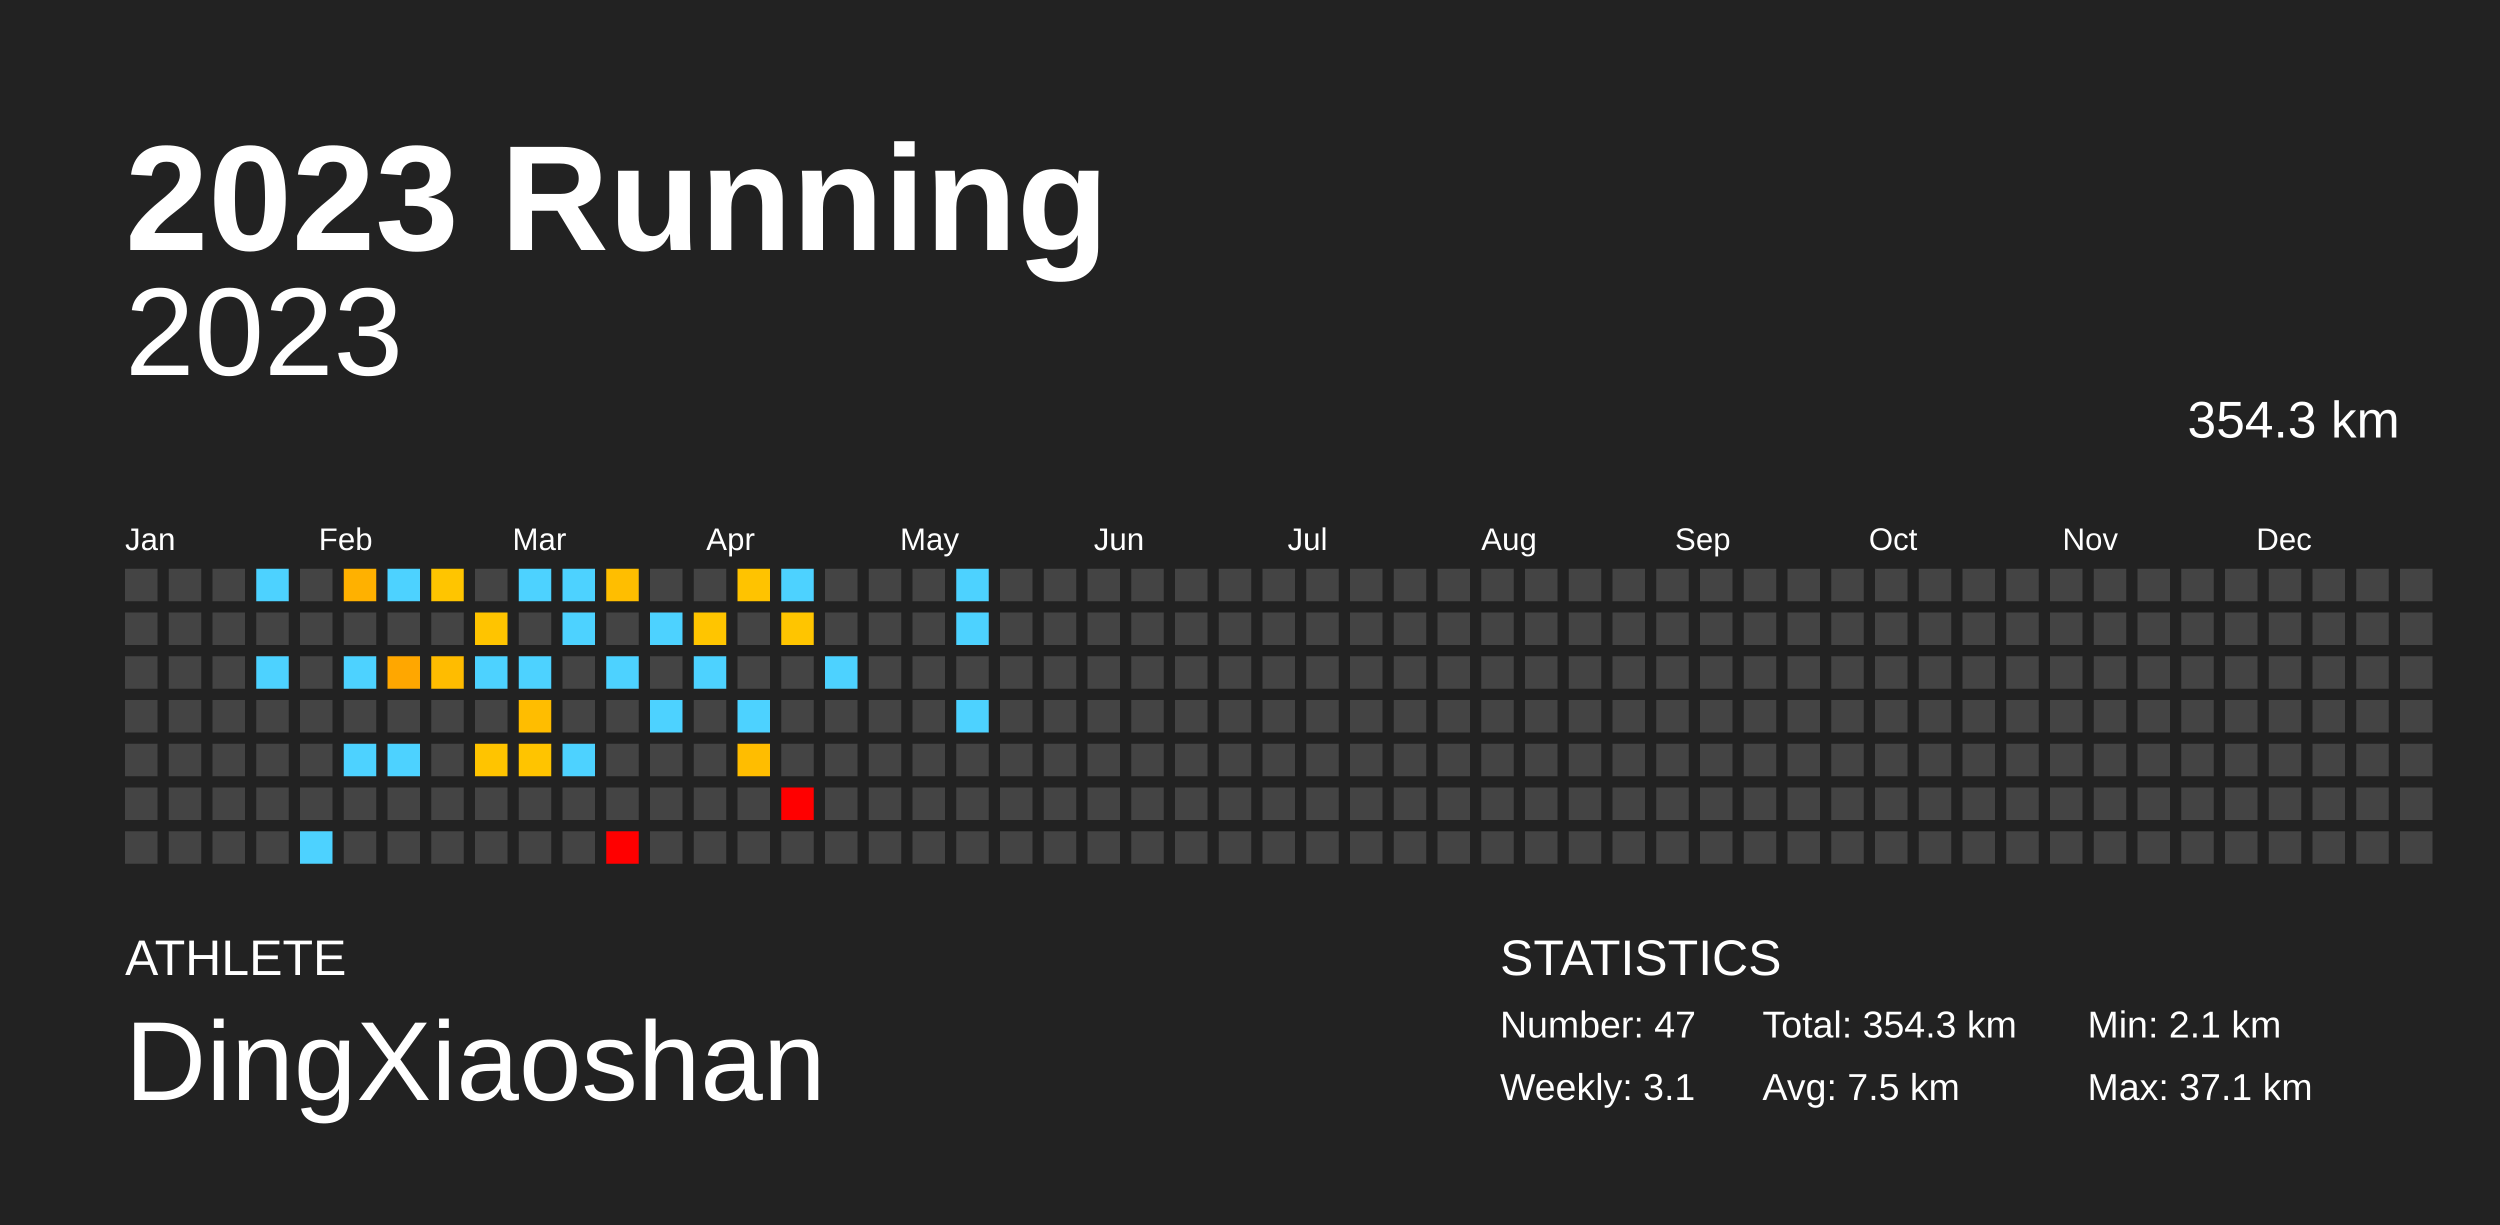
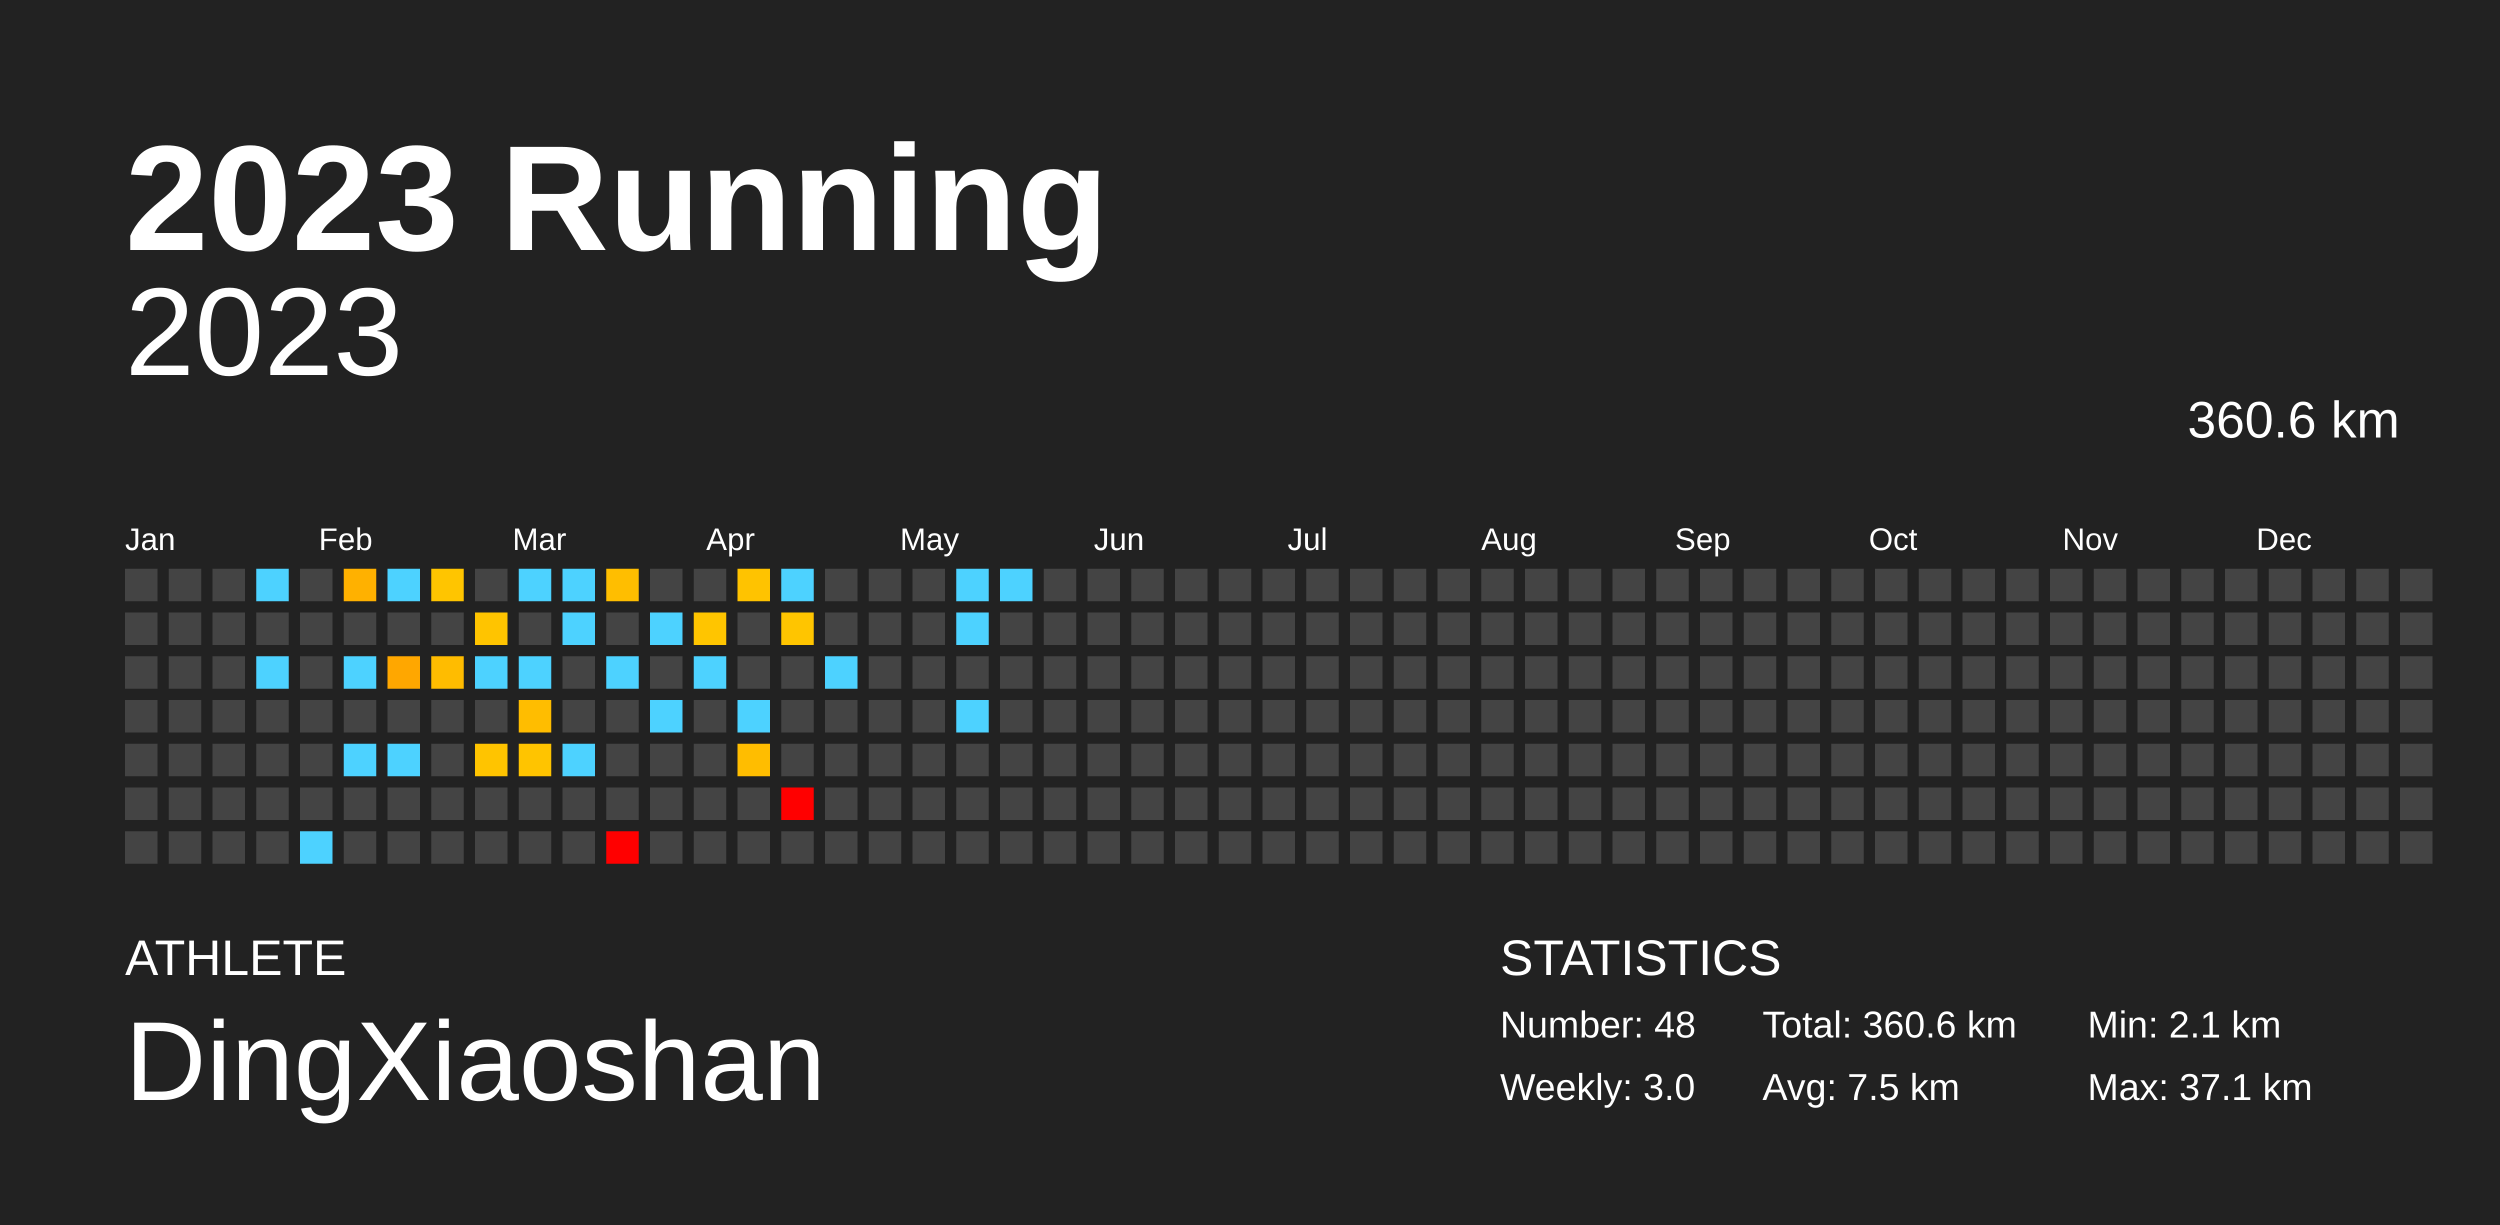
<svg xmlns="http://www.w3.org/2000/svg" baseProfile="full" height="98mm" version="1.1" viewBox="0,0,200,98" width="200mm">
  <defs />
  <rect fill="#222222" height="98" width="200" x="0" y="0" />
  <text fill="#FFFFFF" style="font-size:12px; font-family:Arial; font-weight:bold;" x="10" y="20">2023 Running</text>
  <text fill="#FFFFFF" style="font-size:4px; font-family:Arial" x="10" y="78">ATHLETE</text>
  <text fill="#FFFFFF" style="font-size:9px; font-family:Arial" x="10" y="88">DingXiaoshan</text>
  <text fill="#FFFFFF" style="font-size:4px; font-family:Arial" x="120" y="78">STATISTICS</text>
-   <text fill="#FFFFFF" style="font-size:3px; font-family:Arial" x="120" y="83">Number: 47</text>
-   <text fill="#FFFFFF" style="font-size:3px; font-family:Arial" x="120" y="88">Weekly: 3.1</text>
-   <text fill="#FFFFFF" style="font-size:3px; font-family:Arial" x="141" y="83">Total: 354.3 km</text>
+   <text fill="#FFFFFF" style="font-size:3px; font-family:Arial" x="120" y="83">Number: 48</text>
+   <text fill="#FFFFFF" style="font-size:3px; font-family:Arial" x="120" y="88">Weekly: 3.0</text>
+   <text fill="#FFFFFF" style="font-size:3px; font-family:Arial" x="141" y="83">Total: 360.6 km</text>
  <text fill="#FFFFFF" style="font-size:3px; font-family:Arial" x="141" y="88">Avg: 7.5 km</text>
  <text fill="#FFFFFF" style="font-size:3px; font-family:Arial" x="167" y="83">Min: 2.1 km</text>
  <text fill="#FFFFFF" style="font-size:3px; font-family:Arial" x="167" y="88">Max: 37.1 km</text>
  <text alignment-baseline="hanging" fill="#FFFFFF" style="font-size:10.0px; font-family:Arial;" x="10" y="30">2023</text>
-   <text alignment-baseline="hanging" fill="#FFFFFF" style="font-size:4.125px; font-family:Arial;" x="175" y="35">354.3 km</text>
+   <text alignment-baseline="hanging" fill="#FFFFFF" style="font-size:4.125px; font-family:Arial;" x="175" y="35">360.6 km</text>
  <text fill="#FFFFFF" style="font-size:2.5px; font-family:Arial" x="10.0" y="44">Jan</text>
  <text fill="#FFFFFF" style="font-size:2.5px; font-family:Arial" x="25.5" y="44">Feb</text>
  <text fill="#FFFFFF" style="font-size:2.5px; font-family:Arial" x="41.0" y="44">Mar</text>
  <text fill="#FFFFFF" style="font-size:2.5px; font-family:Arial" x="56.5" y="44">Apr</text>
  <text fill="#FFFFFF" style="font-size:2.5px; font-family:Arial" x="72.0" y="44">May</text>
  <text fill="#FFFFFF" style="font-size:2.5px; font-family:Arial" x="87.5" y="44">Jun</text>
  <text fill="#FFFFFF" style="font-size:2.5px; font-family:Arial" x="103.0" y="44">Jul</text>
  <text fill="#FFFFFF" style="font-size:2.5px; font-family:Arial" x="118.5" y="44">Aug</text>
  <text fill="#FFFFFF" style="font-size:2.5px; font-family:Arial" x="134.0" y="44">Sep</text>
  <text fill="#FFFFFF" style="font-size:2.5px; font-family:Arial" x="149.5" y="44">Oct</text>
  <text fill="#FFFFFF" style="font-size:2.5px; font-family:Arial" x="165.0" y="44">Nov</text>
  <text fill="#FFFFFF" style="font-size:2.5px; font-family:Arial" x="180.5" y="44">Dec</text>
  <rect fill="#444444" height="2.6" width="2.6" x="10.0" y="45.5" />
  <rect fill="#444444" height="2.6" width="2.6" x="10.0" y="49.0" />
  <rect fill="#444444" height="2.6" width="2.6" x="10.0" y="52.5" />
  <rect fill="#444444" height="2.6" width="2.6" x="10.0" y="56.0" />
  <rect fill="#444444" height="2.6" width="2.6" x="10.0" y="59.5" />
  <rect fill="#444444" height="2.6" width="2.6" x="10.0" y="63.0" />
  <rect fill="#444444" height="2.6" width="2.6" x="10.0" y="66.5" />
  <rect fill="#444444" height="2.6" width="2.6" x="13.5" y="45.5" />
  <rect fill="#444444" height="2.6" width="2.6" x="13.5" y="49.0" />
  <rect fill="#444444" height="2.6" width="2.6" x="13.5" y="52.5" />
  <rect fill="#444444" height="2.6" width="2.6" x="13.5" y="56.0" />
  <rect fill="#444444" height="2.6" width="2.6" x="13.5" y="59.5" />
  <rect fill="#444444" height="2.6" width="2.6" x="13.5" y="63.0" />
  <rect fill="#444444" height="2.6" width="2.6" x="13.5" y="66.5" />
  <rect fill="#444444" height="2.6" width="2.6" x="17.0" y="45.5" />
  <rect fill="#444444" height="2.6" width="2.6" x="17.0" y="49.0" />
  <rect fill="#444444" height="2.6" width="2.6" x="17.0" y="52.5" />
  <rect fill="#444444" height="2.6" width="2.6" x="17.0" y="56.0" />
  <rect fill="#444444" height="2.6" width="2.6" x="17.0" y="59.5" />
  <rect fill="#444444" height="2.6" width="2.6" x="17.0" y="63.0" />
  <rect fill="#444444" height="2.6" width="2.6" x="17.0" y="66.5" />
  <rect fill="#4dd2ff" height="2.6" width="2.6" x="20.5" y="45.5" />
  <rect fill="#444444" height="2.6" width="2.6" x="20.5" y="49.0" />
  <rect fill="#4dd2ff" height="2.6" width="2.6" x="20.5" y="52.5" />
  <rect fill="#444444" height="2.6" width="2.6" x="20.5" y="56.0" />
  <rect fill="#444444" height="2.6" width="2.6" x="20.5" y="59.5" />
  <rect fill="#444444" height="2.6" width="2.6" x="20.5" y="63.0" />
  <rect fill="#444444" height="2.6" width="2.6" x="20.5" y="66.5" />
  <rect fill="#444444" height="2.6" width="2.6" x="24.0" y="45.5" />
  <rect fill="#444444" height="2.6" width="2.6" x="24.0" y="49.0" />
  <rect fill="#444444" height="2.6" width="2.6" x="24.0" y="52.5" />
  <rect fill="#444444" height="2.6" width="2.6" x="24.0" y="56.0" />
  <rect fill="#444444" height="2.6" width="2.6" x="24.0" y="59.5" />
  <rect fill="#444444" height="2.6" width="2.6" x="24.0" y="63.0" />
  <rect fill="#4dd2ff" height="2.6" width="2.6" x="24.0" y="66.5" />
  <rect fill="#ffb100" height="2.6" width="2.6" x="27.5" y="45.5" />
  <rect fill="#444444" height="2.6" width="2.6" x="27.5" y="49.0" />
  <rect fill="#4dd2ff" height="2.6" width="2.6" x="27.5" y="52.5" />
  <rect fill="#444444" height="2.6" width="2.6" x="27.5" y="56.0" />
  <rect fill="#4dd2ff" height="2.6" width="2.6" x="27.5" y="59.5" />
  <rect fill="#444444" height="2.6" width="2.6" x="27.5" y="63.0" />
  <rect fill="#444444" height="2.6" width="2.6" x="27.5" y="66.5" />
  <rect fill="#4dd2ff" height="2.6" width="2.6" x="31.0" y="45.5" />
  <rect fill="#444444" height="2.6" width="2.6" x="31.0" y="49.0" />
  <rect fill="#ffa700" height="2.6" width="2.6" x="31.0" y="52.5" />
  <rect fill="#444444" height="2.6" width="2.6" x="31.0" y="56.0" />
  <rect fill="#4dd2ff" height="2.6" width="2.6" x="31.0" y="59.5" />
  <rect fill="#444444" height="2.6" width="2.6" x="31.0" y="63.0" />
  <rect fill="#444444" height="2.6" width="2.6" x="31.0" y="66.5" />
  <rect fill="#ffc500" height="2.6" width="2.6" x="34.5" y="45.5" />
  <rect fill="#444444" height="2.6" width="2.6" x="34.5" y="49.0" />
  <rect fill="#ffbc00" height="2.6" width="2.6" x="34.5" y="52.5" />
  <rect fill="#444444" height="2.6" width="2.6" x="34.5" y="56.0" />
  <rect fill="#444444" height="2.6" width="2.6" x="34.5" y="59.5" />
  <rect fill="#444444" height="2.6" width="2.6" x="34.5" y="63.0" />
  <rect fill="#444444" height="2.6" width="2.6" x="34.5" y="66.5" />
  <rect fill="#444444" height="2.6" width="2.6" x="38.0" y="45.5" />
  <rect fill="#ffc400" height="2.6" width="2.6" x="38.0" y="49.0" />
  <rect fill="#4dd2ff" height="2.6" width="2.6" x="38.0" y="52.5" />
  <rect fill="#444444" height="2.6" width="2.6" x="38.0" y="56.0" />
  <rect fill="#ffc400" height="2.6" width="2.6" x="38.0" y="59.5" />
  <rect fill="#444444" height="2.6" width="2.6" x="38.0" y="63.0" />
  <rect fill="#444444" height="2.6" width="2.6" x="38.0" y="66.5" />
  <rect fill="#4dd2ff" height="2.6" width="2.6" x="41.5" y="45.5" />
  <rect fill="#444444" height="2.6" width="2.6" x="41.5" y="49.0" />
  <rect fill="#4dd2ff" height="2.6" width="2.6" x="41.5" y="52.5" />
  <rect fill="#ffbd00" height="2.6" width="2.6" x="41.5" y="56.0" />
  <rect fill="#ffc400" height="2.6" width="2.6" x="41.5" y="59.5" />
  <rect fill="#444444" height="2.6" width="2.6" x="41.5" y="63.0" />
  <rect fill="#444444" height="2.6" width="2.6" x="41.5" y="66.5" />
  <rect fill="#4dd2ff" height="2.6" width="2.6" x="45.0" y="45.5" />
  <rect fill="#4dd2ff" height="2.6" width="2.6" x="45.0" y="49.0" />
  <rect fill="#444444" height="2.6" width="2.6" x="45.0" y="52.5" />
  <rect fill="#444444" height="2.6" width="2.6" x="45.0" y="56.0" />
  <rect fill="#4dd2ff" height="2.6" width="2.6" x="45.0" y="59.5" />
  <rect fill="#444444" height="2.6" width="2.6" x="45.0" y="63.0" />
  <rect fill="#444444" height="2.6" width="2.6" x="45.0" y="66.5" />
  <rect fill="#ffbe00" height="2.6" width="2.6" x="48.5" y="45.5" />
  <rect fill="#444444" height="2.6" width="2.6" x="48.5" y="49.0" />
  <rect fill="#4dd2ff" height="2.6" width="2.6" x="48.5" y="52.5" />
  <rect fill="#444444" height="2.6" width="2.6" x="48.5" y="56.0" />
  <rect fill="#444444" height="2.6" width="2.6" x="48.5" y="59.5" />
  <rect fill="#444444" height="2.6" width="2.6" x="48.5" y="63.0" />
  <rect fill="red" height="2.6" width="2.6" x="48.5" y="66.5" />
  <rect fill="#444444" height="2.6" width="2.6" x="52.0" y="45.5" />
  <rect fill="#4dd2ff" height="2.6" width="2.6" x="52.0" y="49.0" />
  <rect fill="#444444" height="2.6" width="2.6" x="52.0" y="52.5" />
  <rect fill="#4dd2ff" height="2.6" width="2.6" x="52.0" y="56.0" />
  <rect fill="#444444" height="2.6" width="2.6" x="52.0" y="59.5" />
  <rect fill="#444444" height="2.6" width="2.6" x="52.0" y="63.0" />
  <rect fill="#444444" height="2.6" width="2.6" x="52.0" y="66.5" />
  <rect fill="#444444" height="2.6" width="2.6" x="55.5" y="45.5" />
  <rect fill="#ffc500" height="2.6" width="2.6" x="55.5" y="49.0" />
  <rect fill="#4dd2ff" height="2.6" width="2.6" x="55.5" y="52.5" />
  <rect fill="#444444" height="2.6" width="2.6" x="55.5" y="56.0" />
  <rect fill="#444444" height="2.6" width="2.6" x="55.5" y="59.5" />
  <rect fill="#444444" height="2.6" width="2.6" x="55.5" y="63.0" />
  <rect fill="#444444" height="2.6" width="2.6" x="55.5" y="66.5" />
  <rect fill="#ffc300" height="2.6" width="2.6" x="59.0" y="45.5" />
  <rect fill="#444444" height="2.6" width="2.6" x="59.0" y="49.0" />
  <rect fill="#444444" height="2.6" width="2.6" x="59.0" y="52.5" />
  <rect fill="#4dd2ff" height="2.6" width="2.6" x="59.0" y="56.0" />
  <rect fill="#ffbd00" height="2.6" width="2.6" x="59.0" y="59.5" />
  <rect fill="#444444" height="2.6" width="2.6" x="59.0" y="63.0" />
  <rect fill="#444444" height="2.6" width="2.6" x="59.0" y="66.5" />
  <rect fill="#4dd2ff" height="2.6" width="2.6" x="62.5" y="45.5" />
  <rect fill="#ffc500" height="2.6" width="2.6" x="62.5" y="49.0" />
  <rect fill="#444444" height="2.6" width="2.6" x="62.5" y="52.5" />
  <rect fill="#444444" height="2.6" width="2.6" x="62.5" y="56.0" />
  <rect fill="#444444" height="2.6" width="2.6" x="62.5" y="59.5" />
  <rect fill="red" height="2.6" width="2.6" x="62.5" y="63.0" />
  <rect fill="#444444" height="2.6" width="2.6" x="62.5" y="66.5" />
  <rect fill="#444444" height="2.6" width="2.6" x="66.0" y="45.5" />
  <rect fill="#444444" height="2.6" width="2.6" x="66.0" y="49.0" />
  <rect fill="#4dd2ff" height="2.6" width="2.6" x="66.0" y="52.5" />
  <rect fill="#444444" height="2.6" width="2.6" x="66.0" y="56.0" />
  <rect fill="#444444" height="2.6" width="2.6" x="66.0" y="59.5" />
  <rect fill="#444444" height="2.6" width="2.6" x="66.0" y="63.0" />
  <rect fill="#444444" height="2.6" width="2.6" x="66.0" y="66.5" />
  <rect fill="#444444" height="2.6" width="2.6" x="69.5" y="45.5" />
  <rect fill="#444444" height="2.6" width="2.6" x="69.5" y="49.0" />
  <rect fill="#444444" height="2.6" width="2.6" x="69.5" y="52.5" />
  <rect fill="#444444" height="2.6" width="2.6" x="69.5" y="56.0" />
  <rect fill="#444444" height="2.6" width="2.6" x="69.5" y="59.5" />
  <rect fill="#444444" height="2.6" width="2.6" x="69.5" y="63.0" />
  <rect fill="#444444" height="2.6" width="2.6" x="69.5" y="66.5" />
  <rect fill="#444444" height="2.6" width="2.6" x="73.0" y="45.5" />
  <rect fill="#444444" height="2.6" width="2.6" x="73.0" y="49.0" />
  <rect fill="#444444" height="2.6" width="2.6" x="73.0" y="52.5" />
  <rect fill="#444444" height="2.6" width="2.6" x="73.0" y="56.0" />
  <rect fill="#444444" height="2.6" width="2.6" x="73.0" y="59.5" />
  <rect fill="#444444" height="2.6" width="2.6" x="73.0" y="63.0" />
  <rect fill="#444444" height="2.6" width="2.6" x="73.0" y="66.5" />
  <rect fill="#4dd2ff" height="2.6" width="2.6" x="76.5" y="45.5" />
  <rect fill="#4dd2ff" height="2.6" width="2.6" x="76.5" y="49.0" />
  <rect fill="#444444" height="2.6" width="2.6" x="76.5" y="52.5" />
  <rect fill="#4dd2ff" height="2.6" width="2.6" x="76.5" y="56.0" />
  <rect fill="#444444" height="2.6" width="2.6" x="76.5" y="59.5" />
  <rect fill="#444444" height="2.6" width="2.6" x="76.5" y="63.0" />
  <rect fill="#444444" height="2.6" width="2.6" x="76.5" y="66.5" />
-   <rect fill="#444444" height="2.6" width="2.6" x="80.0" y="45.5" />
+   <rect fill="#4dd2ff" height="2.6" width="2.6" x="80.0" y="45.5" />
  <rect fill="#444444" height="2.6" width="2.6" x="80.0" y="49.0" />
  <rect fill="#444444" height="2.6" width="2.6" x="80.0" y="52.5" />
  <rect fill="#444444" height="2.6" width="2.6" x="80.0" y="56.0" />
  <rect fill="#444444" height="2.6" width="2.6" x="80.0" y="59.5" />
  <rect fill="#444444" height="2.6" width="2.6" x="80.0" y="63.0" />
  <rect fill="#444444" height="2.6" width="2.6" x="80.0" y="66.5" />
  <rect fill="#444444" height="2.6" width="2.6" x="83.5" y="45.5" />
  <rect fill="#444444" height="2.6" width="2.6" x="83.5" y="49.0" />
  <rect fill="#444444" height="2.6" width="2.6" x="83.5" y="52.5" />
  <rect fill="#444444" height="2.6" width="2.6" x="83.5" y="56.0" />
  <rect fill="#444444" height="2.6" width="2.6" x="83.5" y="59.5" />
  <rect fill="#444444" height="2.6" width="2.6" x="83.5" y="63.0" />
  <rect fill="#444444" height="2.6" width="2.6" x="83.5" y="66.5" />
  <rect fill="#444444" height="2.6" width="2.6" x="87.0" y="45.5" />
  <rect fill="#444444" height="2.6" width="2.6" x="87.0" y="49.0" />
  <rect fill="#444444" height="2.6" width="2.6" x="87.0" y="52.5" />
  <rect fill="#444444" height="2.6" width="2.6" x="87.0" y="56.0" />
  <rect fill="#444444" height="2.6" width="2.6" x="87.0" y="59.5" />
  <rect fill="#444444" height="2.6" width="2.6" x="87.0" y="63.0" />
  <rect fill="#444444" height="2.6" width="2.6" x="87.0" y="66.5" />
  <rect fill="#444444" height="2.6" width="2.6" x="90.5" y="45.5" />
  <rect fill="#444444" height="2.6" width="2.6" x="90.5" y="49.0" />
  <rect fill="#444444" height="2.6" width="2.6" x="90.5" y="52.5" />
  <rect fill="#444444" height="2.6" width="2.6" x="90.5" y="56.0" />
  <rect fill="#444444" height="2.6" width="2.6" x="90.5" y="59.5" />
  <rect fill="#444444" height="2.6" width="2.6" x="90.5" y="63.0" />
  <rect fill="#444444" height="2.6" width="2.6" x="90.5" y="66.5" />
  <rect fill="#444444" height="2.6" width="2.6" x="94.0" y="45.5" />
  <rect fill="#444444" height="2.6" width="2.6" x="94.0" y="49.0" />
  <rect fill="#444444" height="2.6" width="2.6" x="94.0" y="52.5" />
  <rect fill="#444444" height="2.6" width="2.6" x="94.0" y="56.0" />
  <rect fill="#444444" height="2.6" width="2.6" x="94.0" y="59.5" />
  <rect fill="#444444" height="2.6" width="2.6" x="94.0" y="63.0" />
  <rect fill="#444444" height="2.6" width="2.6" x="94.0" y="66.5" />
  <rect fill="#444444" height="2.6" width="2.6" x="97.5" y="45.5" />
  <rect fill="#444444" height="2.6" width="2.6" x="97.5" y="49.0" />
  <rect fill="#444444" height="2.6" width="2.6" x="97.5" y="52.5" />
  <rect fill="#444444" height="2.6" width="2.6" x="97.5" y="56.0" />
  <rect fill="#444444" height="2.6" width="2.6" x="97.5" y="59.5" />
  <rect fill="#444444" height="2.6" width="2.6" x="97.5" y="63.0" />
  <rect fill="#444444" height="2.6" width="2.6" x="97.5" y="66.5" />
  <rect fill="#444444" height="2.6" width="2.6" x="101.0" y="45.5" />
  <rect fill="#444444" height="2.6" width="2.6" x="101.0" y="49.0" />
  <rect fill="#444444" height="2.6" width="2.6" x="101.0" y="52.5" />
  <rect fill="#444444" height="2.6" width="2.6" x="101.0" y="56.0" />
  <rect fill="#444444" height="2.6" width="2.6" x="101.0" y="59.5" />
  <rect fill="#444444" height="2.6" width="2.6" x="101.0" y="63.0" />
  <rect fill="#444444" height="2.6" width="2.6" x="101.0" y="66.5" />
  <rect fill="#444444" height="2.6" width="2.6" x="104.5" y="45.5" />
  <rect fill="#444444" height="2.6" width="2.6" x="104.5" y="49.0" />
  <rect fill="#444444" height="2.6" width="2.6" x="104.5" y="52.5" />
  <rect fill="#444444" height="2.6" width="2.6" x="104.5" y="56.0" />
  <rect fill="#444444" height="2.6" width="2.6" x="104.5" y="59.5" />
  <rect fill="#444444" height="2.6" width="2.6" x="104.5" y="63.0" />
  <rect fill="#444444" height="2.6" width="2.6" x="104.5" y="66.5" />
  <rect fill="#444444" height="2.6" width="2.6" x="108.0" y="45.5" />
  <rect fill="#444444" height="2.6" width="2.6" x="108.0" y="49.0" />
  <rect fill="#444444" height="2.6" width="2.6" x="108.0" y="52.5" />
  <rect fill="#444444" height="2.6" width="2.6" x="108.0" y="56.0" />
  <rect fill="#444444" height="2.6" width="2.6" x="108.0" y="59.5" />
  <rect fill="#444444" height="2.6" width="2.6" x="108.0" y="63.0" />
  <rect fill="#444444" height="2.6" width="2.6" x="108.0" y="66.5" />
  <rect fill="#444444" height="2.6" width="2.6" x="111.5" y="45.5" />
  <rect fill="#444444" height="2.6" width="2.6" x="111.5" y="49.0" />
  <rect fill="#444444" height="2.6" width="2.6" x="111.5" y="52.5" />
  <rect fill="#444444" height="2.6" width="2.6" x="111.5" y="56.0" />
  <rect fill="#444444" height="2.6" width="2.6" x="111.5" y="59.5" />
  <rect fill="#444444" height="2.6" width="2.6" x="111.5" y="63.0" />
  <rect fill="#444444" height="2.6" width="2.6" x="111.5" y="66.5" />
  <rect fill="#444444" height="2.6" width="2.6" x="115.0" y="45.5" />
  <rect fill="#444444" height="2.6" width="2.6" x="115.0" y="49.0" />
  <rect fill="#444444" height="2.6" width="2.6" x="115.0" y="52.5" />
  <rect fill="#444444" height="2.6" width="2.6" x="115.0" y="56.0" />
  <rect fill="#444444" height="2.6" width="2.6" x="115.0" y="59.5" />
  <rect fill="#444444" height="2.6" width="2.6" x="115.0" y="63.0" />
  <rect fill="#444444" height="2.6" width="2.6" x="115.0" y="66.5" />
  <rect fill="#444444" height="2.6" width="2.6" x="118.5" y="45.5" />
  <rect fill="#444444" height="2.6" width="2.6" x="118.5" y="49.0" />
  <rect fill="#444444" height="2.6" width="2.6" x="118.5" y="52.5" />
  <rect fill="#444444" height="2.6" width="2.6" x="118.5" y="56.0" />
  <rect fill="#444444" height="2.6" width="2.6" x="118.5" y="59.5" />
  <rect fill="#444444" height="2.6" width="2.6" x="118.5" y="63.0" />
  <rect fill="#444444" height="2.6" width="2.6" x="118.5" y="66.5" />
  <rect fill="#444444" height="2.6" width="2.6" x="122.0" y="45.5" />
  <rect fill="#444444" height="2.6" width="2.6" x="122.0" y="49.0" />
  <rect fill="#444444" height="2.6" width="2.6" x="122.0" y="52.5" />
  <rect fill="#444444" height="2.6" width="2.6" x="122.0" y="56.0" />
  <rect fill="#444444" height="2.6" width="2.6" x="122.0" y="59.5" />
  <rect fill="#444444" height="2.6" width="2.6" x="122.0" y="63.0" />
  <rect fill="#444444" height="2.6" width="2.6" x="122.0" y="66.5" />
  <rect fill="#444444" height="2.6" width="2.6" x="125.5" y="45.5" />
  <rect fill="#444444" height="2.6" width="2.6" x="125.5" y="49.0" />
  <rect fill="#444444" height="2.6" width="2.6" x="125.5" y="52.5" />
  <rect fill="#444444" height="2.6" width="2.6" x="125.5" y="56.0" />
  <rect fill="#444444" height="2.6" width="2.6" x="125.5" y="59.5" />
  <rect fill="#444444" height="2.6" width="2.6" x="125.5" y="63.0" />
  <rect fill="#444444" height="2.6" width="2.6" x="125.5" y="66.5" />
  <rect fill="#444444" height="2.6" width="2.6" x="129.0" y="45.5" />
  <rect fill="#444444" height="2.6" width="2.6" x="129.0" y="49.0" />
  <rect fill="#444444" height="2.6" width="2.6" x="129.0" y="52.5" />
  <rect fill="#444444" height="2.6" width="2.6" x="129.0" y="56.0" />
  <rect fill="#444444" height="2.6" width="2.6" x="129.0" y="59.5" />
  <rect fill="#444444" height="2.6" width="2.6" x="129.0" y="63.0" />
  <rect fill="#444444" height="2.6" width="2.6" x="129.0" y="66.5" />
  <rect fill="#444444" height="2.6" width="2.6" x="132.5" y="45.5" />
  <rect fill="#444444" height="2.6" width="2.6" x="132.5" y="49.0" />
  <rect fill="#444444" height="2.6" width="2.6" x="132.5" y="52.5" />
  <rect fill="#444444" height="2.6" width="2.6" x="132.5" y="56.0" />
  <rect fill="#444444" height="2.6" width="2.6" x="132.5" y="59.5" />
  <rect fill="#444444" height="2.6" width="2.6" x="132.5" y="63.0" />
  <rect fill="#444444" height="2.6" width="2.6" x="132.5" y="66.5" />
  <rect fill="#444444" height="2.6" width="2.6" x="136.0" y="45.5" />
  <rect fill="#444444" height="2.6" width="2.6" x="136.0" y="49.0" />
  <rect fill="#444444" height="2.6" width="2.6" x="136.0" y="52.5" />
  <rect fill="#444444" height="2.6" width="2.6" x="136.0" y="56.0" />
  <rect fill="#444444" height="2.6" width="2.6" x="136.0" y="59.5" />
  <rect fill="#444444" height="2.6" width="2.6" x="136.0" y="63.0" />
  <rect fill="#444444" height="2.6" width="2.6" x="136.0" y="66.5" />
  <rect fill="#444444" height="2.6" width="2.6" x="139.5" y="45.5" />
  <rect fill="#444444" height="2.6" width="2.6" x="139.5" y="49.0" />
  <rect fill="#444444" height="2.6" width="2.6" x="139.5" y="52.5" />
  <rect fill="#444444" height="2.6" width="2.6" x="139.5" y="56.0" />
  <rect fill="#444444" height="2.6" width="2.6" x="139.5" y="59.5" />
  <rect fill="#444444" height="2.6" width="2.6" x="139.5" y="63.0" />
  <rect fill="#444444" height="2.6" width="2.6" x="139.5" y="66.5" />
  <rect fill="#444444" height="2.6" width="2.6" x="143.0" y="45.5" />
  <rect fill="#444444" height="2.6" width="2.6" x="143.0" y="49.0" />
  <rect fill="#444444" height="2.6" width="2.6" x="143.0" y="52.5" />
  <rect fill="#444444" height="2.6" width="2.6" x="143.0" y="56.0" />
  <rect fill="#444444" height="2.6" width="2.6" x="143.0" y="59.5" />
  <rect fill="#444444" height="2.6" width="2.6" x="143.0" y="63.0" />
  <rect fill="#444444" height="2.6" width="2.6" x="143.0" y="66.5" />
  <rect fill="#444444" height="2.6" width="2.6" x="146.5" y="45.5" />
  <rect fill="#444444" height="2.6" width="2.6" x="146.5" y="49.0" />
  <rect fill="#444444" height="2.6" width="2.6" x="146.5" y="52.5" />
  <rect fill="#444444" height="2.6" width="2.6" x="146.5" y="56.0" />
  <rect fill="#444444" height="2.6" width="2.6" x="146.5" y="59.5" />
  <rect fill="#444444" height="2.6" width="2.6" x="146.5" y="63.0" />
  <rect fill="#444444" height="2.6" width="2.6" x="146.5" y="66.5" />
  <rect fill="#444444" height="2.6" width="2.6" x="150.0" y="45.5" />
  <rect fill="#444444" height="2.6" width="2.6" x="150.0" y="49.0" />
  <rect fill="#444444" height="2.6" width="2.6" x="150.0" y="52.5" />
  <rect fill="#444444" height="2.6" width="2.6" x="150.0" y="56.0" />
  <rect fill="#444444" height="2.6" width="2.6" x="150.0" y="59.5" />
  <rect fill="#444444" height="2.6" width="2.6" x="150.0" y="63.0" />
  <rect fill="#444444" height="2.6" width="2.6" x="150.0" y="66.5" />
  <rect fill="#444444" height="2.6" width="2.6" x="153.5" y="45.5" />
  <rect fill="#444444" height="2.6" width="2.6" x="153.5" y="49.0" />
  <rect fill="#444444" height="2.6" width="2.6" x="153.5" y="52.5" />
  <rect fill="#444444" height="2.6" width="2.6" x="153.5" y="56.0" />
  <rect fill="#444444" height="2.6" width="2.6" x="153.5" y="59.5" />
  <rect fill="#444444" height="2.6" width="2.6" x="153.5" y="63.0" />
  <rect fill="#444444" height="2.6" width="2.6" x="153.5" y="66.5" />
  <rect fill="#444444" height="2.6" width="2.6" x="157.0" y="45.5" />
  <rect fill="#444444" height="2.6" width="2.6" x="157.0" y="49.0" />
  <rect fill="#444444" height="2.6" width="2.6" x="157.0" y="52.5" />
  <rect fill="#444444" height="2.6" width="2.6" x="157.0" y="56.0" />
  <rect fill="#444444" height="2.6" width="2.6" x="157.0" y="59.5" />
  <rect fill="#444444" height="2.6" width="2.6" x="157.0" y="63.0" />
  <rect fill="#444444" height="2.6" width="2.6" x="157.0" y="66.5" />
  <rect fill="#444444" height="2.6" width="2.6" x="160.5" y="45.5" />
  <rect fill="#444444" height="2.6" width="2.6" x="160.5" y="49.0" />
  <rect fill="#444444" height="2.6" width="2.6" x="160.5" y="52.5" />
  <rect fill="#444444" height="2.6" width="2.6" x="160.5" y="56.0" />
  <rect fill="#444444" height="2.6" width="2.6" x="160.5" y="59.5" />
  <rect fill="#444444" height="2.6" width="2.6" x="160.5" y="63.0" />
  <rect fill="#444444" height="2.6" width="2.6" x="160.5" y="66.5" />
  <rect fill="#444444" height="2.6" width="2.6" x="164.0" y="45.5" />
  <rect fill="#444444" height="2.6" width="2.6" x="164.0" y="49.0" />
  <rect fill="#444444" height="2.6" width="2.6" x="164.0" y="52.5" />
  <rect fill="#444444" height="2.6" width="2.6" x="164.0" y="56.0" />
  <rect fill="#444444" height="2.6" width="2.6" x="164.0" y="59.5" />
  <rect fill="#444444" height="2.6" width="2.6" x="164.0" y="63.0" />
  <rect fill="#444444" height="2.6" width="2.6" x="164.0" y="66.5" />
  <rect fill="#444444" height="2.6" width="2.6" x="167.5" y="45.5" />
  <rect fill="#444444" height="2.6" width="2.6" x="167.5" y="49.0" />
  <rect fill="#444444" height="2.6" width="2.6" x="167.5" y="52.5" />
  <rect fill="#444444" height="2.6" width="2.6" x="167.5" y="56.0" />
  <rect fill="#444444" height="2.6" width="2.6" x="167.5" y="59.5" />
  <rect fill="#444444" height="2.6" width="2.6" x="167.5" y="63.0" />
  <rect fill="#444444" height="2.6" width="2.6" x="167.5" y="66.5" />
  <rect fill="#444444" height="2.6" width="2.6" x="171.0" y="45.5" />
  <rect fill="#444444" height="2.6" width="2.6" x="171.0" y="49.0" />
  <rect fill="#444444" height="2.6" width="2.6" x="171.0" y="52.5" />
  <rect fill="#444444" height="2.6" width="2.6" x="171.0" y="56.0" />
  <rect fill="#444444" height="2.6" width="2.6" x="171.0" y="59.5" />
  <rect fill="#444444" height="2.6" width="2.6" x="171.0" y="63.0" />
  <rect fill="#444444" height="2.6" width="2.6" x="171.0" y="66.5" />
  <rect fill="#444444" height="2.6" width="2.6" x="174.5" y="45.5" />
  <rect fill="#444444" height="2.6" width="2.6" x="174.5" y="49.0" />
  <rect fill="#444444" height="2.6" width="2.6" x="174.5" y="52.5" />
  <rect fill="#444444" height="2.6" width="2.6" x="174.5" y="56.0" />
  <rect fill="#444444" height="2.6" width="2.6" x="174.5" y="59.5" />
  <rect fill="#444444" height="2.6" width="2.6" x="174.5" y="63.0" />
  <rect fill="#444444" height="2.6" width="2.6" x="174.5" y="66.5" />
  <rect fill="#444444" height="2.6" width="2.6" x="178.0" y="45.5" />
  <rect fill="#444444" height="2.6" width="2.6" x="178.0" y="49.0" />
  <rect fill="#444444" height="2.6" width="2.6" x="178.0" y="52.5" />
  <rect fill="#444444" height="2.6" width="2.6" x="178.0" y="56.0" />
  <rect fill="#444444" height="2.6" width="2.6" x="178.0" y="59.5" />
  <rect fill="#444444" height="2.6" width="2.6" x="178.0" y="63.0" />
  <rect fill="#444444" height="2.6" width="2.6" x="178.0" y="66.5" />
  <rect fill="#444444" height="2.6" width="2.6" x="181.5" y="45.5" />
  <rect fill="#444444" height="2.6" width="2.6" x="181.5" y="49.0" />
  <rect fill="#444444" height="2.6" width="2.6" x="181.5" y="52.5" />
  <rect fill="#444444" height="2.6" width="2.6" x="181.5" y="56.0" />
  <rect fill="#444444" height="2.6" width="2.6" x="181.5" y="59.5" />
  <rect fill="#444444" height="2.6" width="2.6" x="181.5" y="63.0" />
  <rect fill="#444444" height="2.6" width="2.6" x="181.5" y="66.5" />
  <rect fill="#444444" height="2.6" width="2.6" x="185.0" y="45.5" />
  <rect fill="#444444" height="2.6" width="2.6" x="185.0" y="49.0" />
  <rect fill="#444444" height="2.6" width="2.6" x="185.0" y="52.5" />
  <rect fill="#444444" height="2.6" width="2.6" x="185.0" y="56.0" />
  <rect fill="#444444" height="2.6" width="2.6" x="185.0" y="59.5" />
  <rect fill="#444444" height="2.6" width="2.6" x="185.0" y="63.0" />
  <rect fill="#444444" height="2.6" width="2.6" x="185.0" y="66.5" />
  <rect fill="#444444" height="2.6" width="2.6" x="188.5" y="45.5" />
  <rect fill="#444444" height="2.6" width="2.6" x="188.5" y="49.0" />
  <rect fill="#444444" height="2.6" width="2.6" x="188.5" y="52.5" />
  <rect fill="#444444" height="2.6" width="2.6" x="188.5" y="56.0" />
  <rect fill="#444444" height="2.6" width="2.6" x="188.5" y="59.5" />
  <rect fill="#444444" height="2.6" width="2.6" x="188.5" y="63.0" />
  <rect fill="#444444" height="2.6" width="2.6" x="188.5" y="66.5" />
  <rect fill="#444444" height="2.6" width="2.6" x="192.0" y="45.5" />
  <rect fill="#444444" height="2.6" width="2.6" x="192.0" y="49.0" />
  <rect fill="#444444" height="2.6" width="2.6" x="192.0" y="52.5" />
  <rect fill="#444444" height="2.6" width="2.6" x="192.0" y="56.0" />
  <rect fill="#444444" height="2.6" width="2.6" x="192.0" y="59.5" />
  <rect fill="#444444" height="2.6" width="2.6" x="192.0" y="63.0" />
  <rect fill="#444444" height="2.6" width="2.6" x="192.0" y="66.5" />
</svg>
